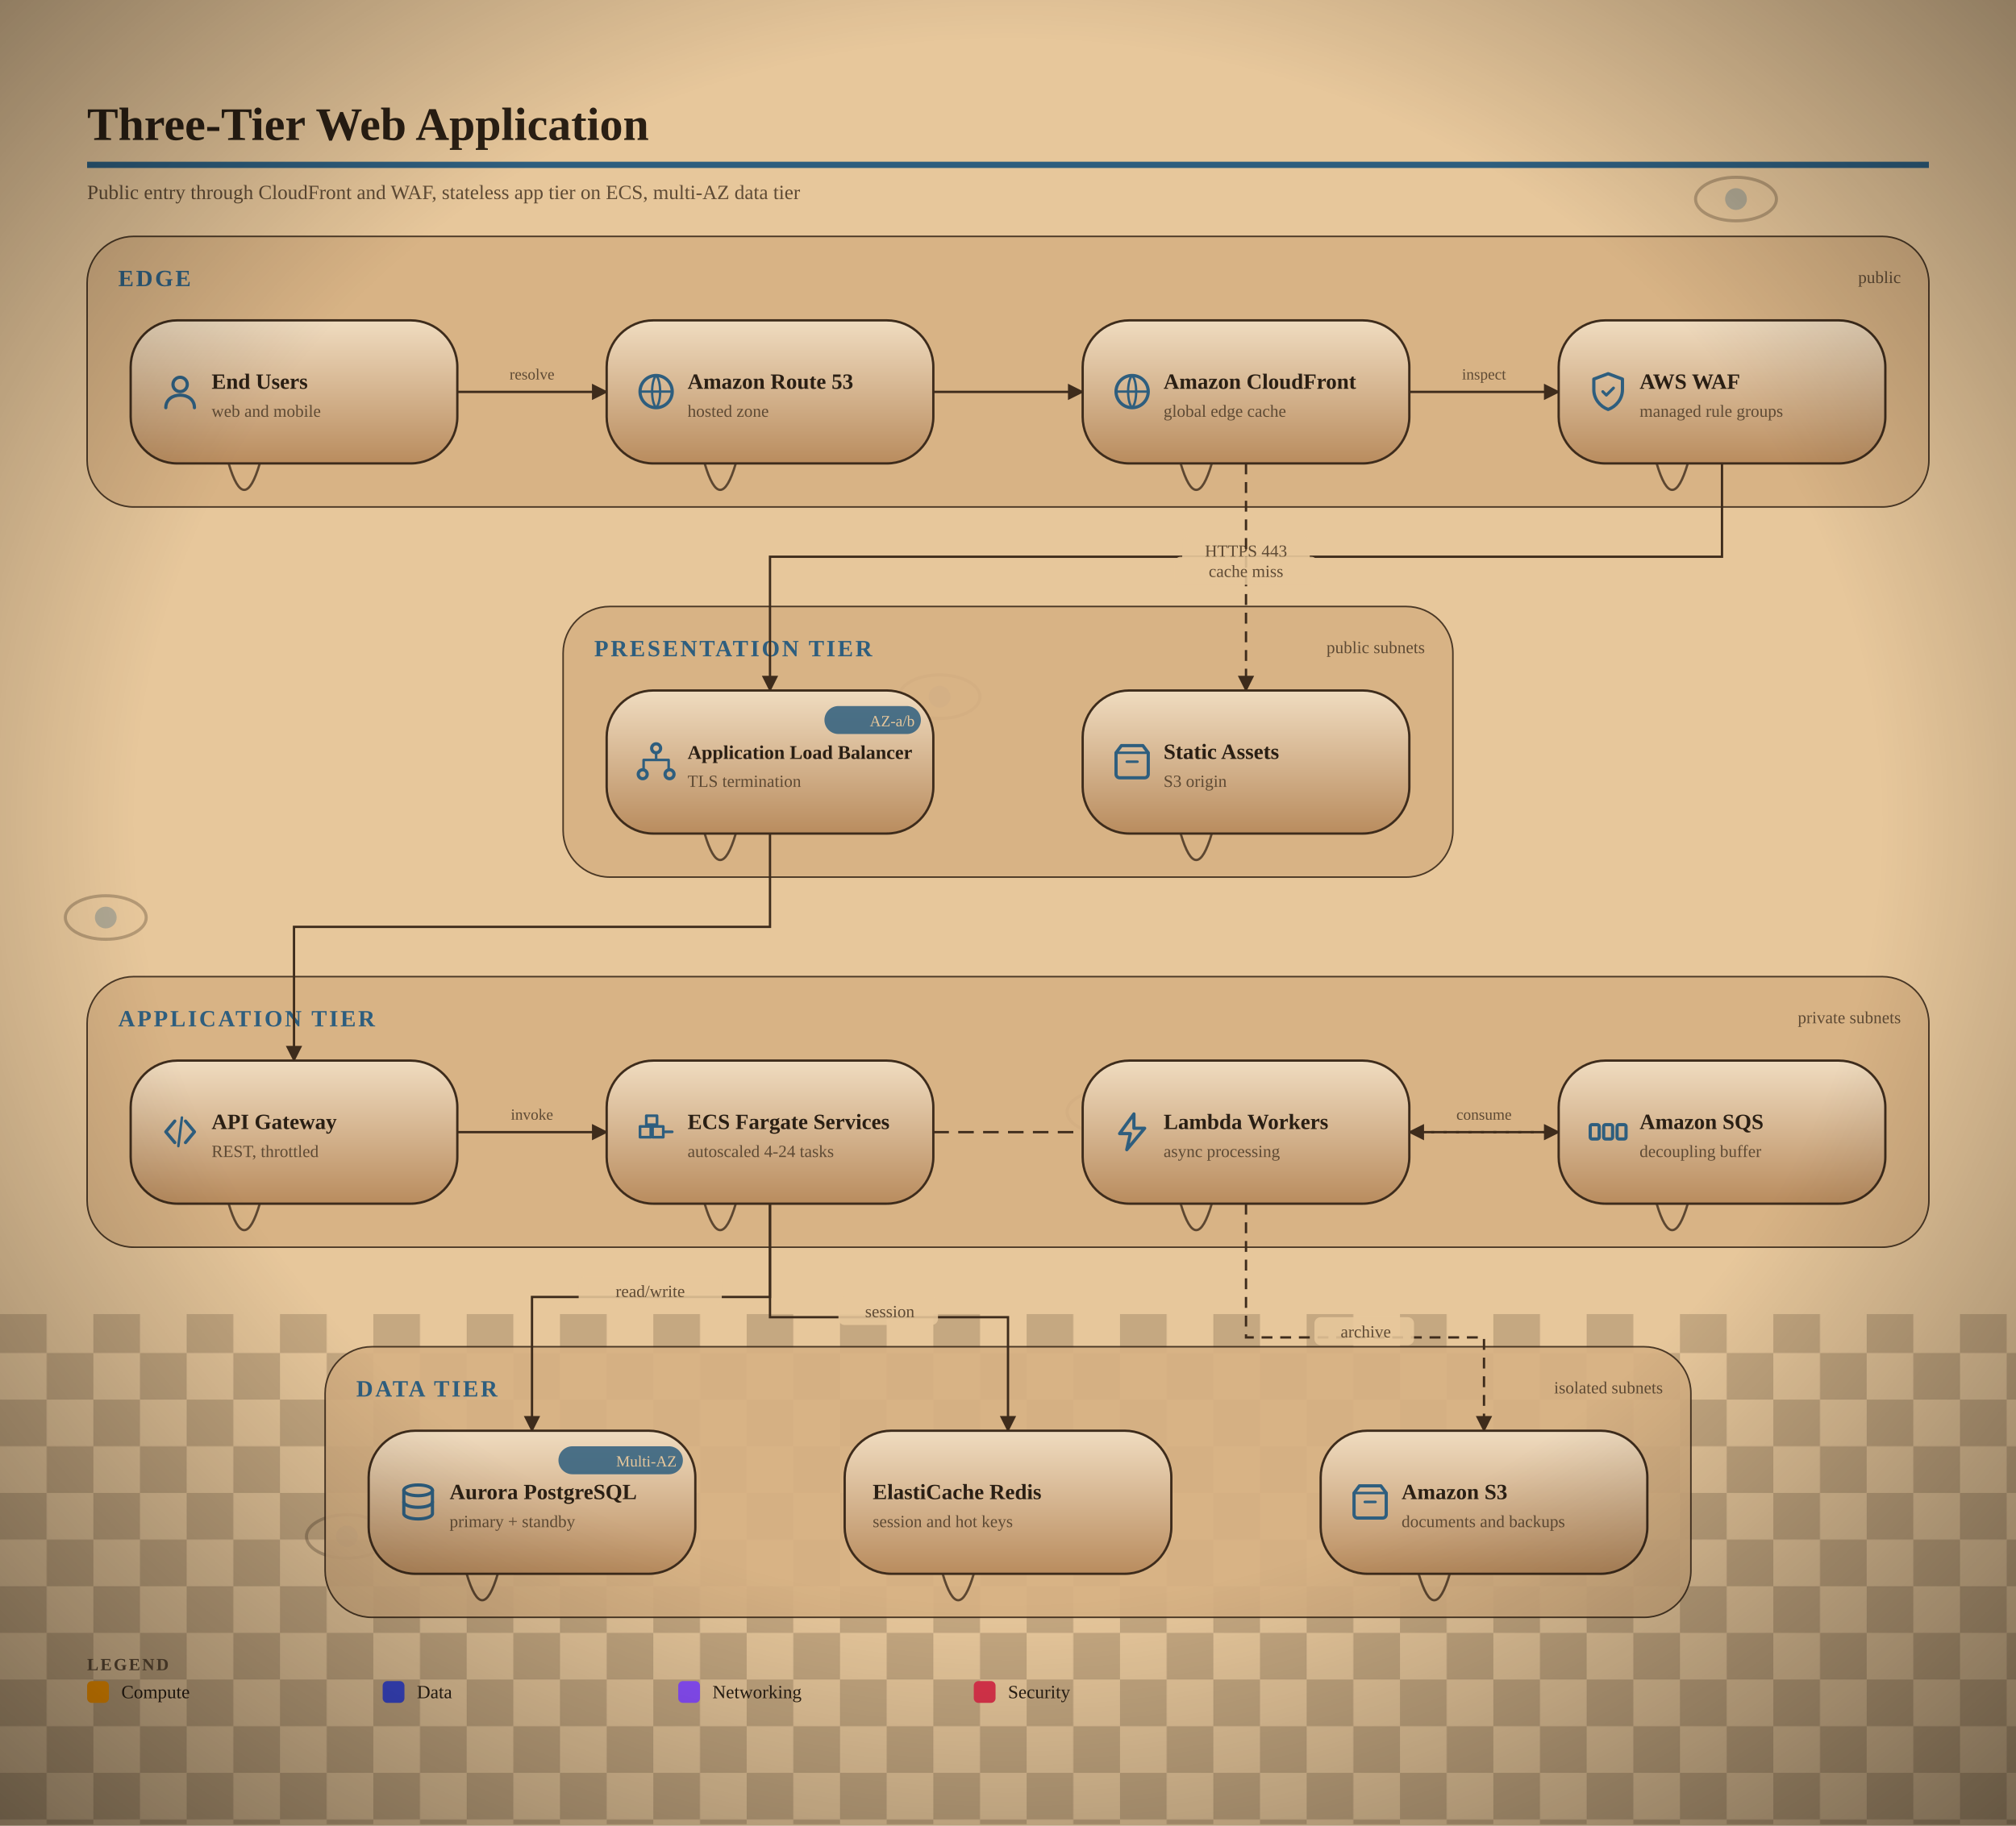
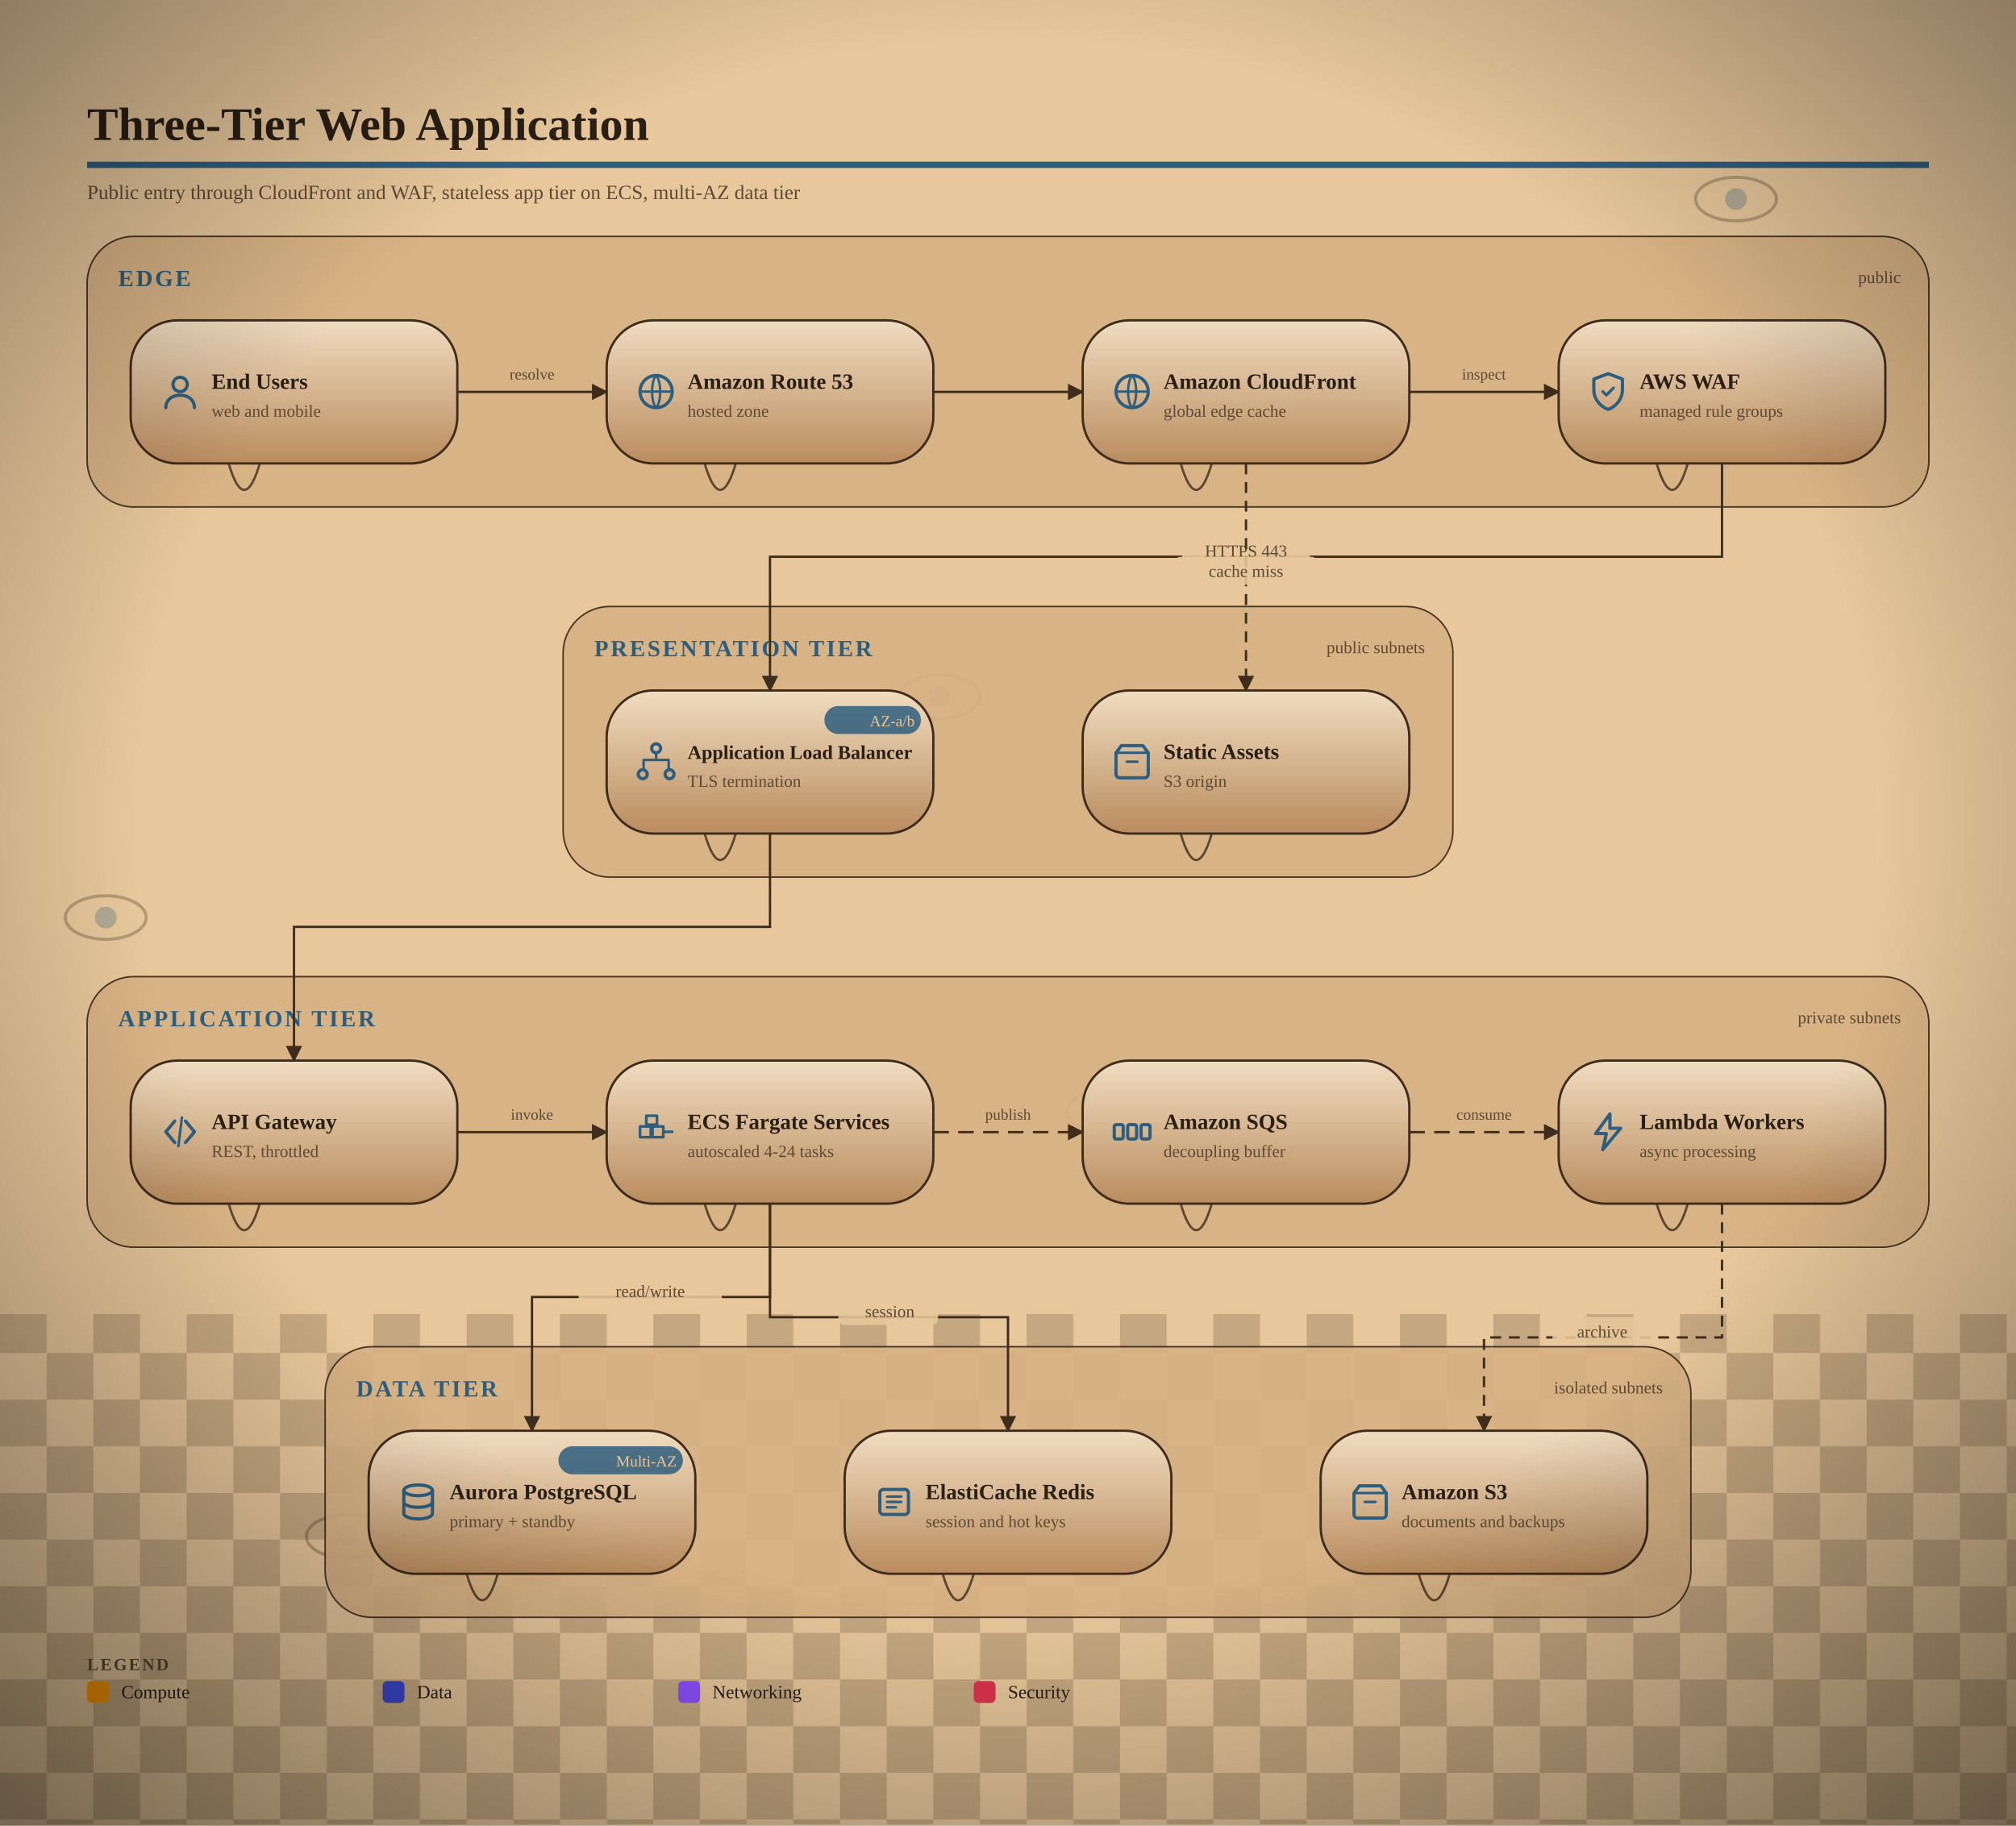
<svg xmlns="http://www.w3.org/2000/svg" viewBox="0 0 1296 1174" width="1296" height="1174" font-family="Georgia, Times New Roman, serif">
  <defs>
    <marker id="arrow" viewBox="0 0 10 10" refX="9" refY="5" markerWidth="7" markerHeight="7" orient="auto-start-reverse">
      <path d="M0 0L10 5L0 10z" fill="#3E2C1C" />
    </marker>
-     <filter id="shadow" x="-30%%" y="-30%%" width="180%%" height="200%%">
+     <filter id="shadow" x="-30%" y="-30%" width="180%" height="200%">
      <feDropShadow dx="0" dy="3" stdDeviation="4" flood-opacity="0.28" />
    </filter>
-     <filter id="glow" x="-60%%" y="-60%%" width="240%%" height="240%%">
+     <filter id="glow" x="-60%" y="-60%" width="240%" height="240%">
      <feGaussianBlur stdDeviation="5" result="b" />
      <feMerge>
        <feMergeNode in="b" />
        <feMergeNode in="b" />
        <feMergeNode in="SourceGraphic" />
      </feMerge>
    </filter>
    <filter id="sketch">
      <feTurbulence type="fractalNoise" baseFrequency="0.035" numOctaves="3" seed="7" result="n" />
      <feDisplacementMap in="SourceGraphic" in2="n" scale="3.2" xChannelSelector="R" yChannelSelector="G" />
    </filter>
    <filter id="soft">
      <feGaussianBlur stdDeviation="1.6" />
    </filter>
    <filter id="grain">
      <feTurbulence type="fractalNoise" baseFrequency="0.9" numOctaves="4" result="n" />
      <feColorMatrix in="n" type="saturate" values="0" />
      <feBlend in="SourceGraphic" mode="multiply" />
    </filter>
    <linearGradient id="ngrad" x1="0" y1="0" x2="0" y2="1">
      <stop offset="0" stop-color="#F0DCC0" />
      <stop offset="1" stop-color="#B98C5E" />
    </linearGradient>
    <pattern id="check" width="60" height="60" patternUnits="userSpaceOnUse">
      <rect width="30" height="30" fill="#5E4A34" opacity="0.25" />
      <rect x="30" y="30" width="30" height="30" fill="#5E4A34" opacity="0.25" />
    </pattern>
    <radialGradient id="vig" cx="0.5" cy="0.45" r="0.78">
      <stop offset="0.55" stop-color="#000" stop-opacity="0" />
      <stop offset="1" stop-color="#000" stop-opacity="0.55" />
    </radialGradient>
  </defs>
  <rect width="1296" height="1174" fill="#E7C79B" />
  <rect y="845" width="1296" height="328" fill="url(#check)" />
  <g opacity="0.30">
    <ellipse cx="604" cy="448" rx="26" ry="14" fill="none" stroke="#3E2C1C" stroke-width="2" />
    <circle cx="604" cy="448" r="7" fill="#2E5E7E" />
  </g>
  <g opacity="0.30">
    <ellipse cx="223" cy="988" rx="26" ry="14" fill="none" stroke="#3E2C1C" stroke-width="2" />
    <circle cx="223" cy="988" r="7" fill="#2E5E7E" />
  </g>
  <g opacity="0.30">
    <ellipse cx="68" cy="590" rx="26" ry="14" fill="none" stroke="#3E2C1C" stroke-width="2" />
    <circle cx="68" cy="590" r="7" fill="#2E5E7E" />
  </g>
  <g opacity="0.30">
    <ellipse cx="1116" cy="128" rx="26" ry="14" fill="none" stroke="#3E2C1C" stroke-width="2" />
    <circle cx="1116" cy="128" r="7" fill="#2E5E7E" />
  </g>
  <g opacity="0.30">
    <ellipse cx="712" cy="715" rx="26" ry="14" fill="none" stroke="#3E2C1C" stroke-width="2" />
    <circle cx="712" cy="715" r="7" fill="#2E5E7E" />
  </g>
  <rect x="56" y="104" width="1184" height="4" fill="#2E5E7E" />
  <text x="56" y="90" font-size="30" font-weight="700" fill="#2A1F14">Three-Tier Web Application</text>
  <text x="56" y="128" font-size="13" fill="#5E4A34">Public entry through CloudFront and WAF, stateless app tier on ECS, multi-AZ data tier</text>
  <rect x="56" y="152" width="1184" height="174" rx="30" fill="#D7B183" stroke="#3E2C1C" stroke-width="1" opacity="0.92" stroke-dasharray="" />
  <text x="76" y="184" font-family="Georgia, Times New Roman, serif" font-size="15" font-weight="700" letter-spacing="1.4" fill="#2E5E7E">EDGE</text>
  <text x="1222" y="182" font-family="Georgia, Times New Roman, serif" font-size="11" fill="#5E4A34" text-anchor="end">public</text>
  <rect x="362" y="390" width="572" height="174" rx="30" fill="#D7B183" stroke="#3E2C1C" stroke-width="1" opacity="0.92" stroke-dasharray="" />
  <text x="382" y="422" font-family="Georgia, Times New Roman, serif" font-size="15" font-weight="700" letter-spacing="1.4" fill="#2E5E7E">PRESENTATION TIER</text>
  <text x="916" y="420" font-family="Georgia, Times New Roman, serif" font-size="11" fill="#5E4A34" text-anchor="end">public subnets</text>
  <rect x="56" y="628" width="1184" height="174" rx="30" fill="#D7B183" stroke="#3E2C1C" stroke-width="1" opacity="0.92" stroke-dasharray="" />
  <text x="76" y="660" font-family="Georgia, Times New Roman, serif" font-size="15" font-weight="700" letter-spacing="1.4" fill="#2E5E7E">APPLICATION TIER</text>
  <text x="1222" y="658" font-family="Georgia, Times New Roman, serif" font-size="11" fill="#5E4A34" text-anchor="end">private subnets</text>
  <rect x="209" y="866" width="878" height="174" rx="30" fill="#D7B183" stroke="#3E2C1C" stroke-width="1" opacity="0.92" stroke-dasharray="" />
  <text x="229" y="898" font-family="Georgia, Times New Roman, serif" font-size="15" font-weight="700" letter-spacing="1.4" fill="#2E5E7E">DATA TIER</text>
  <text x="1069" y="896" font-family="Georgia, Times New Roman, serif" font-size="11" fill="#5E4A34" text-anchor="end">isolated subnets</text>
  <path d="M294 252 H390" fill="none" stroke="#3E2C1C" stroke-width="1.5" marker-end="url(#arrow)" />
  <text x="342" y="244" font-size="10" fill="#5E4A34" text-anchor="middle">resolve</text>
  <path d="M600 252 H696" fill="none" stroke="#3E2C1C" stroke-width="1.5" marker-end="url(#arrow)" />
  <path d="M906 252 H1002" fill="none" stroke="#3E2C1C" stroke-width="1.5" marker-end="url(#arrow)" />
  <text x="954" y="244" font-size="10" fill="#5E4A34" text-anchor="middle">inspect</text>
  <path d="M1107 298 V358 H495 V444" fill="none" stroke="#3E2C1C" stroke-width="1.5" marker-end="url(#arrow)" />
  <rect x="760" y="345" width="82" height="18" rx="4" fill="#E7C79B" opacity="0.88" />
  <text x="801" y="358" font-size="11" fill="#5E4A34" text-anchor="middle">HTTPS 443</text>
  <path d="M801 298 V371 H801 V444" fill="none" stroke="#3E2C1C" stroke-width="1.5" stroke-dasharray="7 5" marker-end="url(#arrow)" />
  <rect x="755" y="358" width="92" height="18" rx="4" fill="#E7C79B" opacity="0.88" />
  <text x="801" y="371" font-size="11" fill="#5E4A34" text-anchor="middle">cache miss</text>
  <path d="M495 536 V596 H189 V682" fill="none" stroke="#3E2C1C" stroke-width="1.5" marker-end="url(#arrow)" />
  <path d="M294 728 H390" fill="none" stroke="#3E2C1C" stroke-width="1.5" marker-end="url(#arrow)" />
  <text x="342" y="720" font-size="10" fill="#5E4A34" text-anchor="middle">invoke</text>
-   <path d="M600 728 H1002" fill="none" stroke="#3E2C1C" stroke-width="1.5" stroke-dasharray="10 6" marker-end="url(#arrow)">
+   <path d="M600 728 H696" fill="none" stroke="#3E2C1C" stroke-width="1.5" stroke-dasharray="10 6" marker-end="url(#arrow)">
    <animate attributeName="stroke-dashoffset" from="32" to="0" dur="1.1s" repeatCount="indefinite" />
  </path>
-   <text x="801" y="720" font-size="10" fill="#5E4A34" text-anchor="middle">publish</text>
-   <path d="M1002 728 H906" fill="none" stroke="#3E2C1C" stroke-width="1.5" stroke-dasharray="10 6" marker-end="url(#arrow)">
+   <text x="648" y="720" font-size="10" fill="#5E4A34" text-anchor="middle">publish</text>
+   <path d="M906 728 H1002" fill="none" stroke="#3E2C1C" stroke-width="1.5" stroke-dasharray="10 6" marker-end="url(#arrow)">
    <animate attributeName="stroke-dashoffset" from="32" to="0" dur="1.1s" repeatCount="indefinite" />
  </path>
  <text x="954" y="720" font-size="10" fill="#5E4A34" text-anchor="middle">consume</text>
  <path d="M495 774 V834 H342 V920" fill="none" stroke="#3E2C1C" stroke-width="1.5" marker-end="url(#arrow)" />
  <rect x="372" y="821" width="92" height="18" rx="4" fill="#E7C79B" opacity="0.88" />
  <text x="418" y="834" font-size="11" fill="#5E4A34" text-anchor="middle">read/write</text>
  <path d="M495 774 V847 H648 V920" fill="none" stroke="#3E2C1C" stroke-width="1.5" marker-end="url(#arrow)" />
  <rect x="539" y="834" width="64" height="18" rx="4" fill="#E7C79B" opacity="0.88" />
  <text x="572" y="847" font-size="11" fill="#5E4A34" text-anchor="middle">session</text>
-   <path d="M801 774 V860 H954 V920" fill="none" stroke="#3E2C1C" stroke-width="1.5" stroke-dasharray="7 5" marker-end="url(#arrow)" />
-   <rect x="845" y="847" width="64" height="18" rx="4" fill="#E7C79B" opacity="0.88" />
-   <text x="878" y="860" font-size="11" fill="#5E4A34" text-anchor="middle">archive</text>
+   <path d="M1107 774 V860 H954 V920" fill="none" stroke="#3E2C1C" stroke-width="1.5" stroke-dasharray="7 5" marker-end="url(#arrow)" />
+   <rect x="998" y="847" width="64" height="18" rx="4" fill="#E7C79B" opacity="0.88" />
+   <text x="1030" y="860" font-size="11" fill="#5E4A34" text-anchor="middle">archive</text>
  <g>
    <rect x="84" y="206" width="210" height="92" rx="30" fill="url(#ngrad)" stroke="#3E2C1C" stroke-width="1.5" />
    <path d="M147 298 q10 34 20 0" stroke="#3E2C1C" fill="none" stroke-width="1.5" opacity="0.8" />
    <g transform="translate(102,238) scale(1.15)">
      <circle cx="12" cy="8" r="4" fill="none" stroke="#2E5E7E" stroke-width="1.8" stroke-linejoin="round" stroke-linecap="round" />
      <path d="M4 21c0-4.4 3.6-7 8-7s8 2.6 8 7" fill="none" stroke="#2E5E7E" stroke-width="1.8" stroke-linejoin="round" stroke-linecap="round" />
    </g>
    <text x="136" y="250" font-family="Georgia, Times New Roman, serif" font-size="14" font-weight="600" fill="#2A1F14">End Users</text>
    <text x="136" y="268" font-family="Georgia, Times New Roman, serif" font-size="11" fill="#5E4A34">web and mobile</text>
  </g>
  <g>
    <rect x="390" y="206" width="210" height="92" rx="30" fill="url(#ngrad)" stroke="#3E2C1C" stroke-width="1.5" />
    <path d="M453 298 q10 34 20 0" stroke="#3E2C1C" fill="none" stroke-width="1.5" opacity="0.8" />
    <g transform="translate(408,238) scale(1.15)">
      <circle cx="12" cy="12" r="9" fill="none" stroke="#2E5E7E" stroke-width="1.8" stroke-linejoin="round" stroke-linecap="round" />
      <path d="M3 12h18M12 3c3 3 3 15 0 18M12 3c-3 3-3 15 0 18" fill="none" stroke="#2E5E7E" stroke-width="1.3" stroke-linejoin="round" stroke-linecap="round" />
    </g>
    <text x="442" y="250" font-family="Georgia, Times New Roman, serif" font-size="14" font-weight="600" fill="#2A1F14">Amazon Route 53</text>
    <text x="442" y="268" font-family="Georgia, Times New Roman, serif" font-size="11" fill="#5E4A34">hosted zone</text>
  </g>
  <g>
    <rect x="696" y="206" width="210" height="92" rx="30" fill="url(#ngrad)" stroke="#3E2C1C" stroke-width="1.5" />
    <path d="M759 298 q10 34 20 0" stroke="#3E2C1C" fill="none" stroke-width="1.5" opacity="0.8" />
    <g transform="translate(714,238) scale(1.15)">
      <circle cx="12" cy="12" r="9" fill="none" stroke="#2E5E7E" stroke-width="1.8" stroke-linejoin="round" stroke-linecap="round" />
      <path d="M3 12h18M12 3c3 3 3 15 0 18M12 3c-3 3-3 15 0 18" fill="none" stroke="#2E5E7E" stroke-width="1.3" stroke-linejoin="round" stroke-linecap="round" />
    </g>
    <text x="748" y="250" font-family="Georgia, Times New Roman, serif" font-size="14" font-weight="600" fill="#2A1F14">Amazon CloudFront</text>
    <text x="748" y="268" font-family="Georgia, Times New Roman, serif" font-size="11" fill="#5E4A34">global edge cache</text>
  </g>
  <g>
    <rect x="1002" y="206" width="210" height="92" rx="30" fill="url(#ngrad)" stroke="#3E2C1C" stroke-width="1.5" />
    <path d="M1065 298 q10 34 20 0" stroke="#3E2C1C" fill="none" stroke-width="1.5" opacity="0.8" />
    <g transform="translate(1020,238) scale(1.15)">
      <path d="M12 2l8 3v6c0 5-3.4 9.3-8 11-4.6-1.7-8-6-8-11V5z" fill="none" stroke="#2E5E7E" stroke-width="1.8" stroke-linejoin="round" stroke-linecap="round" />
      <path d="M9 12l2 2 4-4" fill="none" stroke="#2E5E7E" stroke-width="1.6" stroke-linejoin="round" stroke-linecap="round" />
    </g>
    <text x="1054" y="250" font-family="Georgia, Times New Roman, serif" font-size="14" font-weight="600" fill="#2A1F14">AWS WAF</text>
    <text x="1054" y="268" font-family="Georgia, Times New Roman, serif" font-size="11" fill="#5E4A34">managed rule groups</text>
  </g>
  <g>
    <rect x="390" y="444" width="210" height="92" rx="30" fill="url(#ngrad)" stroke="#3E2C1C" stroke-width="1.5" />
    <path d="M453 536 q10 34 20 0" stroke="#3E2C1C" fill="none" stroke-width="1.5" opacity="0.8" />
    <g transform="translate(408,476) scale(1.15)">
      <circle cx="12" cy="4.5" r="2.5" fill="none" stroke="#2E5E7E" stroke-width="1.8" stroke-linejoin="round" stroke-linecap="round" />
      <circle cx="4.5" cy="19" r="2.5" fill="none" stroke="#2E5E7E" stroke-width="1.8" stroke-linejoin="round" stroke-linecap="round" />
      <circle cx="19.5" cy="19" r="2.5" fill="none" stroke="#2E5E7E" stroke-width="1.8" stroke-linejoin="round" stroke-linecap="round" />
      <path d="M12 7v4M12 11H5v5M12 11h7v5" fill="none" stroke="#2E5E7E" stroke-width="1.4" stroke-linejoin="round" stroke-linecap="round" />
    </g>
    <text x="442" y="488" font-family="Georgia, Times New Roman, serif" font-size="12.5" font-weight="600" fill="#2A1F14">Application Load Balancer</text>
    <text x="442" y="506" font-family="Georgia, Times New Roman, serif" font-size="11" fill="#5E4A34">TLS termination</text>
    <rect x="530" y="454" width="62" height="18" rx="9" fill="#2E5E7E" opacity="0.85" />
    <text x="588" y="467" font-family="Georgia, Times New Roman, serif" font-size="10" fill="#E7C79B" text-anchor="end">AZ-a/b</text>
  </g>
  <g>
    <rect x="696" y="444" width="210" height="92" rx="30" fill="url(#ngrad)" stroke="#3E2C1C" stroke-width="1.5" />
    <path d="M759 536 q10 34 20 0" stroke="#3E2C1C" fill="none" stroke-width="1.5" opacity="0.8" />
    <g transform="translate(714,476) scale(1.15)">
      <path d="M3 7l3-4h12l3 4v12a2 2 0 0 1-2 2H5a2 2 0 0 1-2-2z" fill="none" stroke="#2E5E7E" stroke-width="1.8" stroke-linejoin="round" stroke-linecap="round" />
      <path d="M3 7h18M9 12h6" fill="none" stroke="#2E5E7E" stroke-width="1.4" stroke-linejoin="round" stroke-linecap="round" />
    </g>
    <text x="748" y="488" font-family="Georgia, Times New Roman, serif" font-size="14" font-weight="600" fill="#2A1F14">Static Assets</text>
    <text x="748" y="506" font-family="Georgia, Times New Roman, serif" font-size="11" fill="#5E4A34">S3 origin</text>
  </g>
  <g>
    <rect x="84" y="682" width="210" height="92" rx="30" fill="url(#ngrad)" stroke="#3E2C1C" stroke-width="1.5" />
    <path d="M147 774 q10 34 20 0" stroke="#3E2C1C" fill="none" stroke-width="1.5" opacity="0.8" />
    <g transform="translate(102,714) scale(1.15)">
      <path d="M9 6L4 12l5 6M15 6l5 6-5 6" fill="none" stroke="#2E5E7E" stroke-width="1.8" stroke-linejoin="round" stroke-linecap="round" />
      <path d="M13 4l-2 16" fill="none" stroke="#2E5E7E" stroke-width="1.4" stroke-linejoin="round" stroke-linecap="round" />
    </g>
    <text x="136" y="726" font-family="Georgia, Times New Roman, serif" font-size="14" font-weight="600" fill="#2A1F14">API Gateway</text>
    <text x="136" y="744" font-family="Georgia, Times New Roman, serif" font-size="11" fill="#5E4A34">REST, throttled</text>
  </g>
  <g>
    <rect x="390" y="682" width="210" height="92" rx="30" fill="url(#ngrad)" stroke="#3E2C1C" stroke-width="1.5" />
    <path d="M453 774 q10 34 20 0" stroke="#3E2C1C" fill="none" stroke-width="1.5" opacity="0.8" />
    <g transform="translate(408,714) scale(1.15)">
      <rect x="3" y="9" width="6" height="6" fill="none" stroke="#2E5E7E" stroke-width="1.5" stroke-linejoin="round" stroke-linecap="round" />
      <rect x="10" y="9" width="6" height="6" fill="none" stroke="#2E5E7E" stroke-width="1.5" stroke-linejoin="round" stroke-linecap="round" />
      <rect x="6.5" y="3" width="6" height="5" fill="none" stroke="#2E5E7E" stroke-width="1.5" stroke-linejoin="round" stroke-linecap="round" />
      <path d="M17 12h4" fill="none" stroke="#2E5E7E" stroke-width="1.5" stroke-linejoin="round" stroke-linecap="round" />
    </g>
    <text x="442" y="726" font-family="Georgia, Times New Roman, serif" font-size="14" font-weight="600" fill="#2A1F14">ECS Fargate Services</text>
    <text x="442" y="744" font-family="Georgia, Times New Roman, serif" font-size="11" fill="#5E4A34">autoscaled 4-24 tasks</text>
  </g>
  <g>
    <rect x="696" y="682" width="210" height="92" rx="30" fill="url(#ngrad)" stroke="#3E2C1C" stroke-width="1.5" />
    <path d="M759 774 q10 34 20 0" stroke="#3E2C1C" fill="none" stroke-width="1.5" opacity="0.8" />
    <g transform="translate(714,714) scale(1.15)">
-       <path d="M13 2L5 13h6l-2 9 10-12h-6z" fill="none" stroke="#2E5E7E" stroke-width="1.8" stroke-linejoin="round" stroke-linecap="round" />
-     </g>
-     <text x="748" y="726" font-family="Georgia, Times New Roman, serif" font-size="14" font-weight="600" fill="#2A1F14">Lambda Workers</text>
-     <text x="748" y="744" font-family="Georgia, Times New Roman, serif" font-size="11" fill="#5E4A34">async processing</text>
+       <rect x="2" y="8" width="5" height="8" rx="1" fill="none" stroke="#2E5E7E" stroke-width="1.8" stroke-linejoin="round" stroke-linecap="round" />
+       <rect x="9.5" y="8" width="5" height="8" rx="1" fill="none" stroke="#2E5E7E" stroke-width="1.8" stroke-linejoin="round" stroke-linecap="round" />
+       <rect x="17" y="8" width="5" height="8" rx="1" fill="none" stroke="#2E5E7E" stroke-width="1.8" stroke-linejoin="round" stroke-linecap="round" />
+     </g>
+     <text x="748" y="726" font-family="Georgia, Times New Roman, serif" font-size="14" font-weight="600" fill="#2A1F14">Amazon SQS</text>
+     <text x="748" y="744" font-family="Georgia, Times New Roman, serif" font-size="11" fill="#5E4A34">decoupling buffer</text>
  </g>
  <g>
    <rect x="1002" y="682" width="210" height="92" rx="30" fill="url(#ngrad)" stroke="#3E2C1C" stroke-width="1.5" />
    <path d="M1065 774 q10 34 20 0" stroke="#3E2C1C" fill="none" stroke-width="1.5" opacity="0.8" />
    <g transform="translate(1020,714) scale(1.15)">
-       <rect x="2" y="8" width="5" height="8" rx="1" fill="none" stroke="#2E5E7E" stroke-width="1.8" stroke-linejoin="round" stroke-linecap="round" />
-       <rect x="9.5" y="8" width="5" height="8" rx="1" fill="none" stroke="#2E5E7E" stroke-width="1.8" stroke-linejoin="round" stroke-linecap="round" />
-       <rect x="17" y="8" width="5" height="8" rx="1" fill="none" stroke="#2E5E7E" stroke-width="1.8" stroke-linejoin="round" stroke-linecap="round" />
-     </g>
-     <text x="1054" y="726" font-family="Georgia, Times New Roman, serif" font-size="14" font-weight="600" fill="#2A1F14">Amazon SQS</text>
-     <text x="1054" y="744" font-family="Georgia, Times New Roman, serif" font-size="11" fill="#5E4A34">decoupling buffer</text>
+       <path d="M13 2L5 13h6l-2 9 10-12h-6z" fill="none" stroke="#2E5E7E" stroke-width="1.8" stroke-linejoin="round" stroke-linecap="round" />
+     </g>
+     <text x="1054" y="726" font-family="Georgia, Times New Roman, serif" font-size="14" font-weight="600" fill="#2A1F14">Lambda Workers</text>
+     <text x="1054" y="744" font-family="Georgia, Times New Roman, serif" font-size="11" fill="#5E4A34">async processing</text>
  </g>
  <g>
    <rect x="237" y="920" width="210" height="92" rx="30" fill="url(#ngrad)" stroke="#3E2C1C" stroke-width="1.5" />
    <path d="M300 1012 q10 34 20 0" stroke="#3E2C1C" fill="none" stroke-width="1.5" opacity="0.8" />
    <g transform="translate(255,952) scale(1.15)">
      <ellipse cx="12" cy="5.5" rx="8" ry="3" fill="none" stroke="#2E5E7E" stroke-width="1.8" stroke-linejoin="round" stroke-linecap="round" />
      <path d="M4 5.5v13c0 1.7 3.6 3 8 3s8-1.3 8-3v-13" fill="none" stroke="#2E5E7E" stroke-width="1.8" stroke-linejoin="round" stroke-linecap="round" />
      <path d="M4 12c0 1.7 3.6 3 8 3s8-1.3 8-3" fill="none" stroke="#2E5E7E" stroke-width="1.8" stroke-linejoin="round" stroke-linecap="round" />
    </g>
    <text x="289" y="964" font-family="Georgia, Times New Roman, serif" font-size="14" font-weight="600" fill="#2A1F14">Aurora PostgreSQL</text>
    <text x="289" y="982" font-family="Georgia, Times New Roman, serif" font-size="11" fill="#5E4A34">primary + standby</text>
    <rect x="359" y="930" width="80" height="18" rx="9" fill="#2E5E7E" opacity="0.85" />
    <text x="435" y="943" font-family="Georgia, Times New Roman, serif" font-size="10" fill="#E7C79B" text-anchor="end">Multi-AZ</text>
  </g>
  <g>
    <rect x="543" y="920" width="210" height="92" rx="30" fill="url(#ngrad)" stroke="#3E2C1C" stroke-width="1.5" />
    <path d="M606 1012 q10 34 20 0" stroke="#3E2C1C" fill="none" stroke-width="1.5" opacity="0.8" />
-     <text x="561" y="964" font-family="Georgia, Times New Roman, serif" font-size="14" font-weight="600" fill="#2A1F14">ElastiCache Redis</text>
-     <text x="561" y="982" font-family="Georgia, Times New Roman, serif" font-size="11" fill="#5E4A34">session and hot keys</text>
+     <g transform="translate(561,952) scale(1.15)">
+       <rect x="4" y="5" width="16" height="14" rx="2" fill="none" stroke="#2E5E7E" stroke-width="1.8" stroke-linejoin="round" stroke-linecap="round" />
+       <path d="M8 9h8M8 12h8M8 15h5" fill="none" stroke="#2E5E7E" stroke-width="1.4" stroke-linejoin="round" stroke-linecap="round" />
+     </g>
+     <text x="595" y="964" font-family="Georgia, Times New Roman, serif" font-size="14" font-weight="600" fill="#2A1F14">ElastiCache Redis</text>
+     <text x="595" y="982" font-family="Georgia, Times New Roman, serif" font-size="11" fill="#5E4A34">session and hot keys</text>
  </g>
  <g>
    <rect x="849" y="920" width="210" height="92" rx="30" fill="url(#ngrad)" stroke="#3E2C1C" stroke-width="1.5" />
    <path d="M912 1012 q10 34 20 0" stroke="#3E2C1C" fill="none" stroke-width="1.5" opacity="0.8" />
    <g transform="translate(867,952) scale(1.15)">
      <path d="M3 7l3-4h12l3 4v12a2 2 0 0 1-2 2H5a2 2 0 0 1-2-2z" fill="none" stroke="#2E5E7E" stroke-width="1.8" stroke-linejoin="round" stroke-linecap="round" />
      <path d="M3 7h18M9 12h6" fill="none" stroke="#2E5E7E" stroke-width="1.4" stroke-linejoin="round" stroke-linecap="round" />
    </g>
    <text x="901" y="964" font-family="Georgia, Times New Roman, serif" font-size="14" font-weight="600" fill="#2A1F14">Amazon S3</text>
    <text x="901" y="982" font-family="Georgia, Times New Roman, serif" font-size="11" fill="#5E4A34">documents and backups</text>
  </g>
  <text x="56" y="1074" font-size="11" font-weight="700" fill="#5E4A34" letter-spacing="1.2">LEGEND</text>
  <rect x="56" y="1081" width="14" height="14" rx="3" fill="#FF9900" />
  <text x="78" y="1092" font-size="12" fill="#2A1F14">Compute</text>
  <rect x="246" y="1081" width="14" height="14" rx="3" fill="#3B48CC" />
  <text x="268" y="1092" font-size="12" fill="#2A1F14">Data</text>
  <rect x="436" y="1081" width="14" height="14" rx="3" fill="#8C4FFF" />
  <text x="458" y="1092" font-size="12" fill="#2A1F14">Networking</text>
  <rect x="626" y="1081" width="14" height="14" rx="3" fill="#DD344C" />
  <text x="648" y="1092" font-size="12" fill="#2A1F14">Security</text>
  <rect width="1296" height="1174" fill="url(#vig)" />
</svg>
